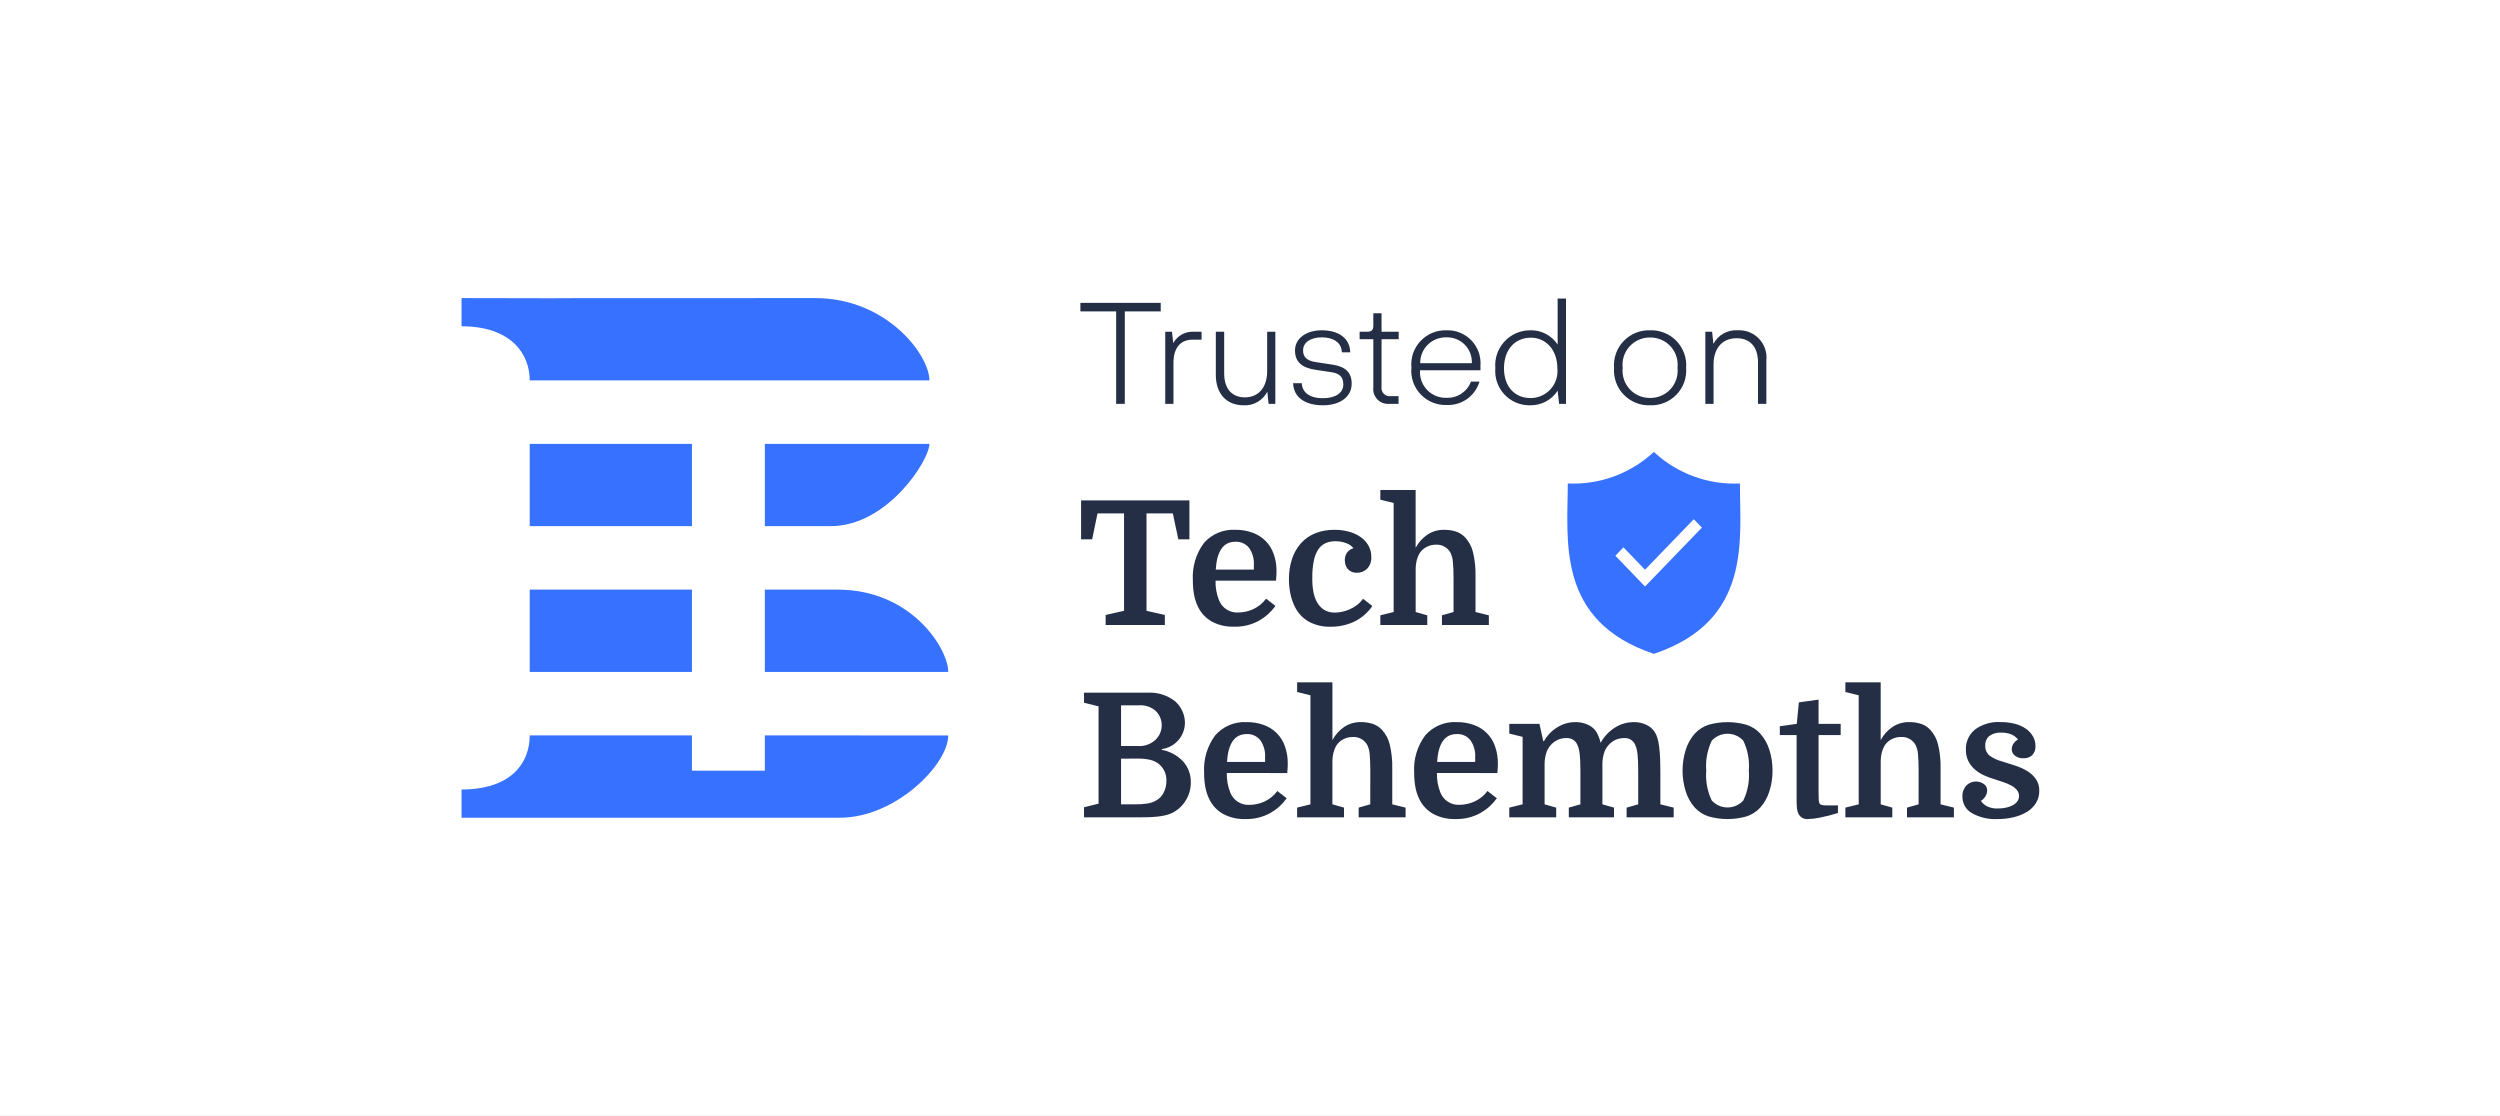
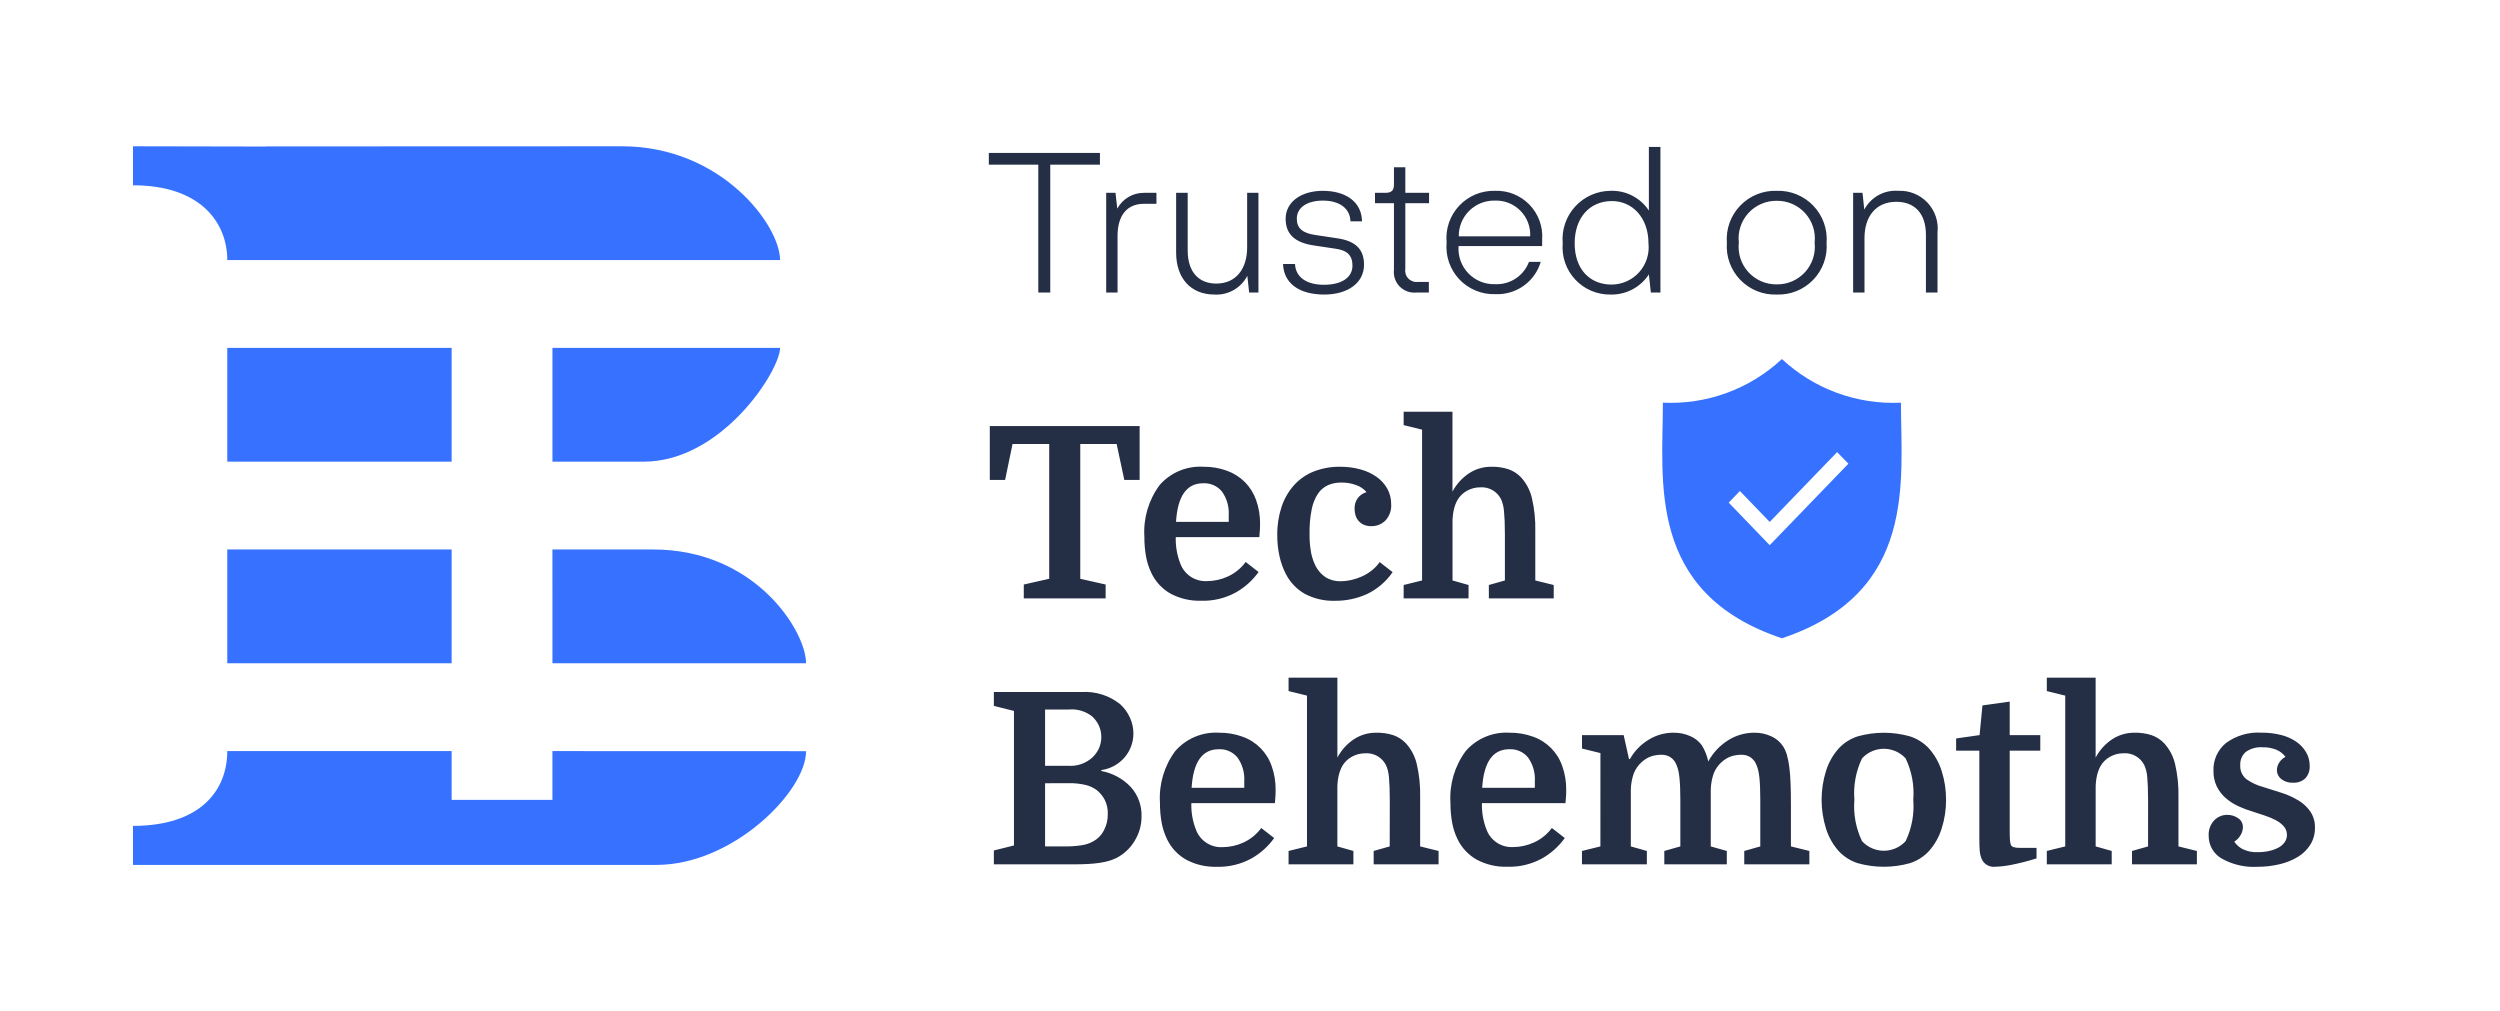
- <svg xmlns="http://www.w3.org/2000/svg" width="260" height="116" viewBox="0 0 260 116">
+ <svg xmlns="http://www.w3.org/2000/svg" width="188" height="76" viewBox="38 20 188 76">
  <g id="TB-Trusted-on-white" transform="translate(-1339 -1088)">
    <rect id="base" width="260" height="116" transform="translate(1339 1088)" fill="#fff" />
    <g id="TB-truste-on-tranparent-light-bg" transform="translate(662 13)">
      <g id="Logo" transform="translate(410 1059)">
        <path id="Path_1464" data-name="Path 1464" d="M4.98-9.615H8.715V-10.5H.36v.885H4.08V0h.9ZM12.045-7.5A2.274,2.274,0,0,0,10.02-6.315L9.885-7.5h-.7V0h.855V-4.26c0-1.5.675-2.415,1.995-2.415h.93V-7.5Zm7.74,0v4.11c0,1.575-.81,2.715-2.325,2.715-1.245,0-2.145-.795-2.145-2.49V-7.5h-.87V-3c0,1.92,1.1,3.15,2.88,3.15A2.609,2.609,0,0,0,19.8-1.26L19.935,0h.7V-7.5Zm2.7,5.355C22.53-.75,23.625.15,25.59.15c1.695,0,2.985-.825,2.985-2.25,0-1.185-.675-1.785-2.01-1.98l-1.59-.24c-1.02-.135-1.455-.51-1.455-1.23,0-.87.81-1.365,1.965-1.365,1.185,0,2.04.54,2.07,1.56h.87c-.03-1.5-1.26-2.295-2.955-2.295-1.605,0-2.79.825-2.79,2.1,0,1.185.72,1.8,2.13,2.01l1.605.24c.9.12,1.29.51,1.29,1.275,0,.915-.84,1.44-2.145,1.44s-2.13-.57-2.175-1.56ZM32.505,0h.945V-.8h-.825a.851.851,0,0,1-.945-.975V-6.72h1.785V-7.5H31.68V-9.42h-.855v1.29c0,.435-.165.63-.645.63H29.4v.78h1.425v5A1.543,1.543,0,0,0,32.505,0ZM41.97-3.975A3.426,3.426,0,0,0,38.415-7.65a3.553,3.553,0,0,0-3.63,3.885A3.559,3.559,0,0,0,38.445.12a3.4,3.4,0,0,0,3.42-2.43H40.98A2.591,2.591,0,0,1,38.445-.63a2.664,2.664,0,0,1-2.76-2.865H41.97Zm-3.555-2.94A2.563,2.563,0,0,1,41.07-4.23H35.7A2.651,2.651,0,0,1,38.415-6.915Zm11.58-4.035v4.785a3.31,3.31,0,0,0-2.88-1.485,3.63,3.63,0,0,0-3.6,3.945A3.551,3.551,0,0,0,47.115.15a3.34,3.34,0,0,0,2.88-1.515L50.145,0h.72V-10.95ZM47.19-.6c-1.62,0-2.775-1.14-2.775-3.1,0-1.935,1.125-3.165,2.775-3.18,1.545-.015,2.775,1.23,2.775,3.18A2.8,2.8,0,0,1,47.19-.6Zm8.67-3.135A3.627,3.627,0,0,0,59.61.15a3.627,3.627,0,0,0,3.75-3.885A3.636,3.636,0,0,0,59.61-7.65,3.636,3.636,0,0,0,55.86-3.735Zm.9-.015A2.829,2.829,0,0,1,59.61-6.9a2.829,2.829,0,0,1,2.85,3.15A2.824,2.824,0,0,1,59.61-.615,2.824,2.824,0,0,1,56.76-3.75Zm11.985-3.9a2.663,2.663,0,0,0-2.55,1.41L66.06-7.5h-.705V0h.855V-4.11c0-1.575.825-2.715,2.4-2.715,1.3,0,2.22.8,2.22,2.49V0h.87V-4.5A2.836,2.836,0,0,0,68.745-7.65Z" transform="translate(379 58)" fill="#242f46" />
        <g id="shield" transform="translate(-299 -207)">
          <path id="computer-security-shield" d="M47.823,3.281A12.263,12.263,0,0,1,38.872,0a12.261,12.261,0,0,1-8.951,3.281c0,5.878-1.259,14.3,8.951,17.719C49.082,17.58,47.823,9.159,47.823,3.281Z" transform="translate(699.128 270)" fill="#3672ff" />
          <path id="checked_3_" data-name="checked (3)" d="M0,68.241l3.082,3.2L9,65.312l-.85-.869-5.068,5.25L.838,67.366Z" transform="translate(734 212.557)" fill="#fff" />
        </g>
        <path id="Path_1460" data-name="Path 1460" d="M11.7-12.96v4.05H10.548l-.576-2.7H7.236V-1.476l1.908.432V0H2.988V-1.044L4.9-1.476V-11.61H2.142l-.558,2.7H.432v-4.05Zm2.718,8.352a5.02,5.02,0,0,0,.36,2.034A2.014,2.014,0,0,0,16.758-1.3a3.8,3.8,0,0,0,1.584-.351,3.445,3.445,0,0,0,1.332-1.089l.972.756a5.337,5.337,0,0,1-1.7,1.53,5.122,5.122,0,0,1-2.637.63,4.58,4.58,0,0,1-2.277-.531,3.509,3.509,0,0,1-1.449-1.557,4.869,4.869,0,0,1-.4-1.233,8.112,8.112,0,0,1-.126-1.485,5.909,5.909,0,0,1,1.152-3.9A4.054,4.054,0,0,1,16.506-9.9a4.991,4.991,0,0,1,1.764.3,3.708,3.708,0,0,1,1.341.846,3.7,3.7,0,0,1,.846,1.35,5.176,5.176,0,0,1,.3,1.809q0,.2-.009.387t-.045.6Zm2.052-4.05q-1.854,0-2.034,2.9H18.4v-.468a2.82,2.82,0,0,0-.5-1.8A1.717,1.717,0,0,0,16.47-8.658ZM26.784-9.9a5.62,5.62,0,0,1,1.53.2,3.851,3.851,0,0,1,1.215.567,2.7,2.7,0,0,1,.8.891,2.345,2.345,0,0,1,.288,1.152,1.65,1.65,0,0,1-.432,1.233,1.459,1.459,0,0,1-1.062.423,1.326,1.326,0,0,1-.594-.117,1.153,1.153,0,0,1-.387-.306,1.134,1.134,0,0,1-.216-.423,1.793,1.793,0,0,1-.063-.468,1.323,1.323,0,0,1,.225-.774,1.253,1.253,0,0,1,.675-.468,1.731,1.731,0,0,0-.756-.522,3.08,3.08,0,0,0-1.134-.2,2.461,2.461,0,0,0-1.017.2,1.806,1.806,0,0,0-.747.639,3.306,3.306,0,0,0-.468,1.17,8.409,8.409,0,0,0-.162,1.791,7.279,7.279,0,0,0,.126,1.53,4.007,4.007,0,0,0,.342.972,2.275,2.275,0,0,0,.738.819,2.053,2.053,0,0,0,1.152.3,3.532,3.532,0,0,0,.765-.09,4.221,4.221,0,0,0,.792-.261,3.585,3.585,0,0,0,.738-.441,3.04,3.04,0,0,0,.621-.648l.972.756A4.9,4.9,0,0,1,28.773-.315,5.732,5.732,0,0,1,26.406.18a4.594,4.594,0,0,1-2.268-.513,3.593,3.593,0,0,1-1.44-1.5,5.36,5.36,0,0,1-.477-1.323A7.211,7.211,0,0,1,22.05-4.77a6.494,6.494,0,0,1,.324-2.115,4.674,4.674,0,0,1,.927-1.62A3.971,3.971,0,0,1,24.786-9.54,5.248,5.248,0,0,1,26.784-9.9ZM39.168-4.824q0-.576-.018-1T39.1-6.561a2.774,2.774,0,0,0-.09-.531,3.017,3.017,0,0,0-.135-.378A1.625,1.625,0,0,0,37.3-8.352a2.024,2.024,0,0,0-.972.252,1.851,1.851,0,0,0-.738.72,2.771,2.771,0,0,0-.252.666,4.136,4.136,0,0,0-.108,1.026V-1.35l1.206.342V0H31.554V-1.008L32.94-1.35V-12.69l-1.386-.342V-14.04h3.672v6.012A3.73,3.73,0,0,1,36.459-9.4a3,3,0,0,1,1.683-.5,3.921,3.921,0,0,1,1.305.189,2.365,2.365,0,0,1,.927.6,3.467,3.467,0,0,1,.819,1.539,9.876,9.876,0,0,1,.261,2.511V-1.35l1.386.342V0H37.962V-1.008l1.206-.342ZM11.232,10.154a2.753,2.753,0,0,1-.684,1.827,2.82,2.82,0,0,1-.765.612,2.758,2.758,0,0,1-.963.315v.072a4.064,4.064,0,0,1,2.214,1.2,3.156,3.156,0,0,1,.81,2.2,3.451,3.451,0,0,1-.531,1.872,3.408,3.408,0,0,1-1.341,1.26,3.486,3.486,0,0,1-.549.216,5.263,5.263,0,0,1-.693.153,8.761,8.761,0,0,1-.9.09Q7.326,20,6.66,20H.738V18.956l1.512-.378V8.462L.738,8.084V7.04H7.326a4.228,4.228,0,0,1,2.916.918,3.1,3.1,0,0,1,.729,1.008A2.849,2.849,0,0,1,11.232,10.154ZM4.59,13.9V18.65H6.03a7.884,7.884,0,0,0,1.332-.09,2.594,2.594,0,0,0,.846-.288,1.923,1.923,0,0,0,.792-.8A2.563,2.563,0,0,0,9.306,16.2a2.206,2.206,0,0,0-.234-1.062,2.33,2.33,0,0,0-.594-.72,2.306,2.306,0,0,0-.828-.387,5.137,5.137,0,0,0-1.3-.135Zm0-1.314H6.3a2.44,2.44,0,0,0,1.854-.63,2.289,2.289,0,0,0,.468-.639,2.1,2.1,0,0,0,0-1.782,2.289,2.289,0,0,0-.468-.639,2.454,2.454,0,0,0-1.782-.54H4.59Zm11,2.808a5.02,5.02,0,0,0,.36,2.034,2.014,2.014,0,0,0,1.98,1.278,3.8,3.8,0,0,0,1.584-.351,3.445,3.445,0,0,0,1.332-1.089l.972.756a5.337,5.337,0,0,1-1.7,1.53,5.122,5.122,0,0,1-2.637.63,4.58,4.58,0,0,1-2.277-.531,3.509,3.509,0,0,1-1.449-1.557,4.869,4.869,0,0,1-.4-1.233,8.112,8.112,0,0,1-.126-1.485,5.909,5.909,0,0,1,1.152-3.9A4.054,4.054,0,0,1,17.676,10.1a4.991,4.991,0,0,1,1.764.3,3.576,3.576,0,0,1,2.187,2.2,5.176,5.176,0,0,1,.3,1.809q0,.2-.009.387t-.045.6Zm2.052-4.05q-1.854,0-2.034,2.9h3.96v-.468a2.82,2.82,0,0,0-.5-1.8A1.717,1.717,0,0,0,17.64,11.342Zm12.87,3.834q0-.576-.018-1t-.045-.738a2.773,2.773,0,0,0-.09-.531,3.017,3.017,0,0,0-.135-.378,1.625,1.625,0,0,0-1.584-.882,2.024,2.024,0,0,0-.972.252,1.851,1.851,0,0,0-.738.72,2.771,2.771,0,0,0-.252.666,4.136,4.136,0,0,0-.108,1.026V18.65l1.206.342V20H22.9V18.992l1.386-.342V7.31L22.9,6.968V5.96h3.672v6.012A3.73,3.73,0,0,1,27.8,10.6a3,3,0,0,1,1.683-.5,3.921,3.921,0,0,1,1.305.189,2.365,2.365,0,0,1,.927.6,3.467,3.467,0,0,1,.819,1.539,9.876,9.876,0,0,1,.261,2.511V18.65l1.386.342V20H29.3V18.992l1.206-.342Zm6.93.216a5.02,5.02,0,0,0,.36,2.034A2.014,2.014,0,0,0,39.78,18.7a3.8,3.8,0,0,0,1.584-.351A3.445,3.445,0,0,0,42.7,17.264l.972.756a5.337,5.337,0,0,1-1.7,1.53,5.122,5.122,0,0,1-2.637.63,4.58,4.58,0,0,1-2.277-.531A3.509,3.509,0,0,1,35.6,18.092a4.869,4.869,0,0,1-.4-1.233,8.111,8.111,0,0,1-.126-1.485,5.909,5.909,0,0,1,1.152-3.9A4.054,4.054,0,0,1,39.528,10.1a4.991,4.991,0,0,1,1.764.3,3.576,3.576,0,0,1,2.187,2.2,5.176,5.176,0,0,1,.3,1.809q0,.2-.009.387t-.045.6Zm2.052-4.05q-1.854,0-2.034,2.9h3.96v-.468a2.82,2.82,0,0,0-.5-1.8A1.717,1.717,0,0,0,39.492,11.342Zm6.858.288-1.386-.342V10.28H48.1l.4,1.8h.072a3.945,3.945,0,0,1,1.4-1.449,3.525,3.525,0,0,1,1.863-.531,2.962,2.962,0,0,1,1.323.279,2.041,2.041,0,0,1,.837.693,3.951,3.951,0,0,1,.468,1.188,4.3,4.3,0,0,1,1.494-1.593,3.67,3.67,0,0,1,1.962-.567,2.935,2.935,0,0,1,1.3.279,2.085,2.085,0,0,1,.882.765,2.409,2.409,0,0,1,.27.612,5.937,5.937,0,0,1,.18.891q.072.531.1,1.251t.027,1.692v3.06l1.386.342V20H57.168V18.992l1.206-.342V15.176q0-.576-.018-1t-.054-.738a4.2,4.2,0,0,0-.09-.531,2.321,2.321,0,0,0-.126-.378,1.189,1.189,0,0,0-.477-.6,1.227,1.227,0,0,0-.621-.171,2.5,2.5,0,0,0-.828.126,2.1,2.1,0,0,0-.7.432,2.232,2.232,0,0,0-.585.837,3.9,3.9,0,0,0-.225,1.233V18.65l1.206.342V20h-4.7V18.992l1.206-.342V15.176q0-.576-.018-1t-.054-.738a4.2,4.2,0,0,0-.09-.531,2.321,2.321,0,0,0-.126-.378,1.189,1.189,0,0,0-.477-.6,1.227,1.227,0,0,0-.621-.171,2.5,2.5,0,0,0-.828.126,2.1,2.1,0,0,0-.7.432,2.232,2.232,0,0,0-.585.837,3.9,3.9,0,0,0-.225,1.233V18.65l1.206.342V20H44.964V18.992l1.386-.342Zm25.992,3.51a6.928,6.928,0,0,1-.333,2.169,4.568,4.568,0,0,1-.963,1.7,3.352,3.352,0,0,1-1.422.9,7.264,7.264,0,0,1-3.924,0,3.352,3.352,0,0,1-1.422-.9,4.568,4.568,0,0,1-.963-1.7,7.23,7.23,0,0,1,0-4.338,4.568,4.568,0,0,1,.963-1.7,3.352,3.352,0,0,1,1.422-.9,7.264,7.264,0,0,1,3.924,0,3.352,3.352,0,0,1,1.422.9,4.568,4.568,0,0,1,.963,1.7A6.928,6.928,0,0,1,72.342,15.14Zm-6.318,3.114a2.223,2.223,0,0,0,3.276,0,6.055,6.055,0,0,0,.576-3.114,6.055,6.055,0,0,0-.576-3.114,2.223,2.223,0,0,0-3.276,0,6.055,6.055,0,0,0-.576,3.114A6.055,6.055,0,0,0,66.024,18.254ZM73.1,10.532l1.764-.252.216-2.232L77.13,7.76v2.52h2.3v1.17h-2.3v5.886q0,.612.018.837a1.383,1.383,0,0,0,.072.369.342.342,0,0,0,.2.162,1.454,1.454,0,0,0,.468.054h1.26v.792a17.258,17.258,0,0,1-1.845.477,7.17,7.17,0,0,1-1.269.153.987.987,0,0,1-1.044-.666,1.828,1.828,0,0,1-.117-.549q-.027-.333-.027-1.017v-6.5H73.1Zm14.436,4.644q0-.576-.018-1t-.045-.738a2.773,2.773,0,0,0-.09-.531,3.017,3.017,0,0,0-.135-.378,1.625,1.625,0,0,0-1.584-.882,2.024,2.024,0,0,0-.972.252,1.851,1.851,0,0,0-.738.72,2.771,2.771,0,0,0-.252.666,4.136,4.136,0,0,0-.108,1.026V18.65l1.206.342V20H79.92V18.992l1.386-.342V7.31L79.92,6.968V5.96h3.672v6.012A3.73,3.73,0,0,1,84.825,10.6a3,3,0,0,1,1.683-.5,3.921,3.921,0,0,1,1.305.189,2.365,2.365,0,0,1,.927.6,3.467,3.467,0,0,1,.819,1.539,9.876,9.876,0,0,1,.261,2.511V18.65l1.386.342V20H86.328V18.992l1.206-.342ZM95.8,19.082a3.811,3.811,0,0,0,.846-.09,2.686,2.686,0,0,0,.693-.252,1.349,1.349,0,0,0,.468-.405.931.931,0,0,0,.171-.549.954.954,0,0,0-.225-.63,1.977,1.977,0,0,0-.594-.468,5.285,5.285,0,0,0-.828-.351q-.459-.153-.909-.3a7.921,7.921,0,0,1-1.089-.405,3.928,3.928,0,0,1-.954-.612,2.822,2.822,0,0,1-.675-.873,2.627,2.627,0,0,1-.252-1.188,2.575,2.575,0,0,1,.936-2.079,4.073,4.073,0,0,1,2.682-.783,5.728,5.728,0,0,1,1.494.18,3.525,3.525,0,0,1,1.134.513,2.467,2.467,0,0,1,.729.792,1.987,1.987,0,0,1,.261,1,1.272,1.272,0,0,1-.333.954,1.248,1.248,0,0,1-.909.324,1.335,1.335,0,0,1-.9-.279.843.843,0,0,1-.324-.657,1.063,1.063,0,0,1,.18-.585,1.175,1.175,0,0,1,.468-.423,1.659,1.659,0,0,0-.675-.531,2.583,2.583,0,0,0-1.053-.189,1.914,1.914,0,0,0-1.26.351,1.216,1.216,0,0,0-.414.981,1.252,1.252,0,0,0,.468,1.071,3.978,3.978,0,0,0,1.26.585q.72.216,1.422.45a5.865,5.865,0,0,1,1.251.576,2.878,2.878,0,0,1,.882.837,2.094,2.094,0,0,1,.333,1.2,2.364,2.364,0,0,1-.333,1.251,2.8,2.8,0,0,1-.918.918,4.7,4.7,0,0,1-1.377.567,7.036,7.036,0,0,1-1.71.2,4.891,4.891,0,0,1-2.691-.63,1.949,1.949,0,0,1-.963-1.71,1.557,1.557,0,0,1,.414-1.152,1.351,1.351,0,0,1,.99-.414,1.428,1.428,0,0,1,.8.243.781.781,0,0,1,.369.693,1.146,1.146,0,0,1-.2.63,1.34,1.34,0,0,1-.45.45,1.759,1.759,0,0,0,.594.54A2.3,2.3,0,0,0,95.8,19.082Z" transform="translate(379 81)" fill="#242f46" />
        <path id="TB-logo" d="M38.39,23.719H31.544V15.161H48.66C48.66,16.852,44.309,23.719,38.39,23.719ZM0,2.934V0L9.975.02V.01L36.768,0C44.253,0,48.66,5.94,48.66,8.558H7.091C7.091,5.8,5.148,2.934,0,2.934ZM7.091,15.161H23.963v8.558H7.091ZM23.963,38.879H7.091V30.321H23.963Zm7.58-8.558h7.58c7.683,0,11.493,6.152,11.493,8.558H31.544ZM7.091,45.482H23.963v3.668h7.58V45.482l19.073.006c0,3.019-5.489,8.553-11.248,8.553H0V51.106C5.107,51.106,7.091,48.406,7.091,45.482Z" transform="translate(315 47)" fill="#3672ff" fill-rule="evenodd" />
      </g>
    </g>
  </g>
</svg>
